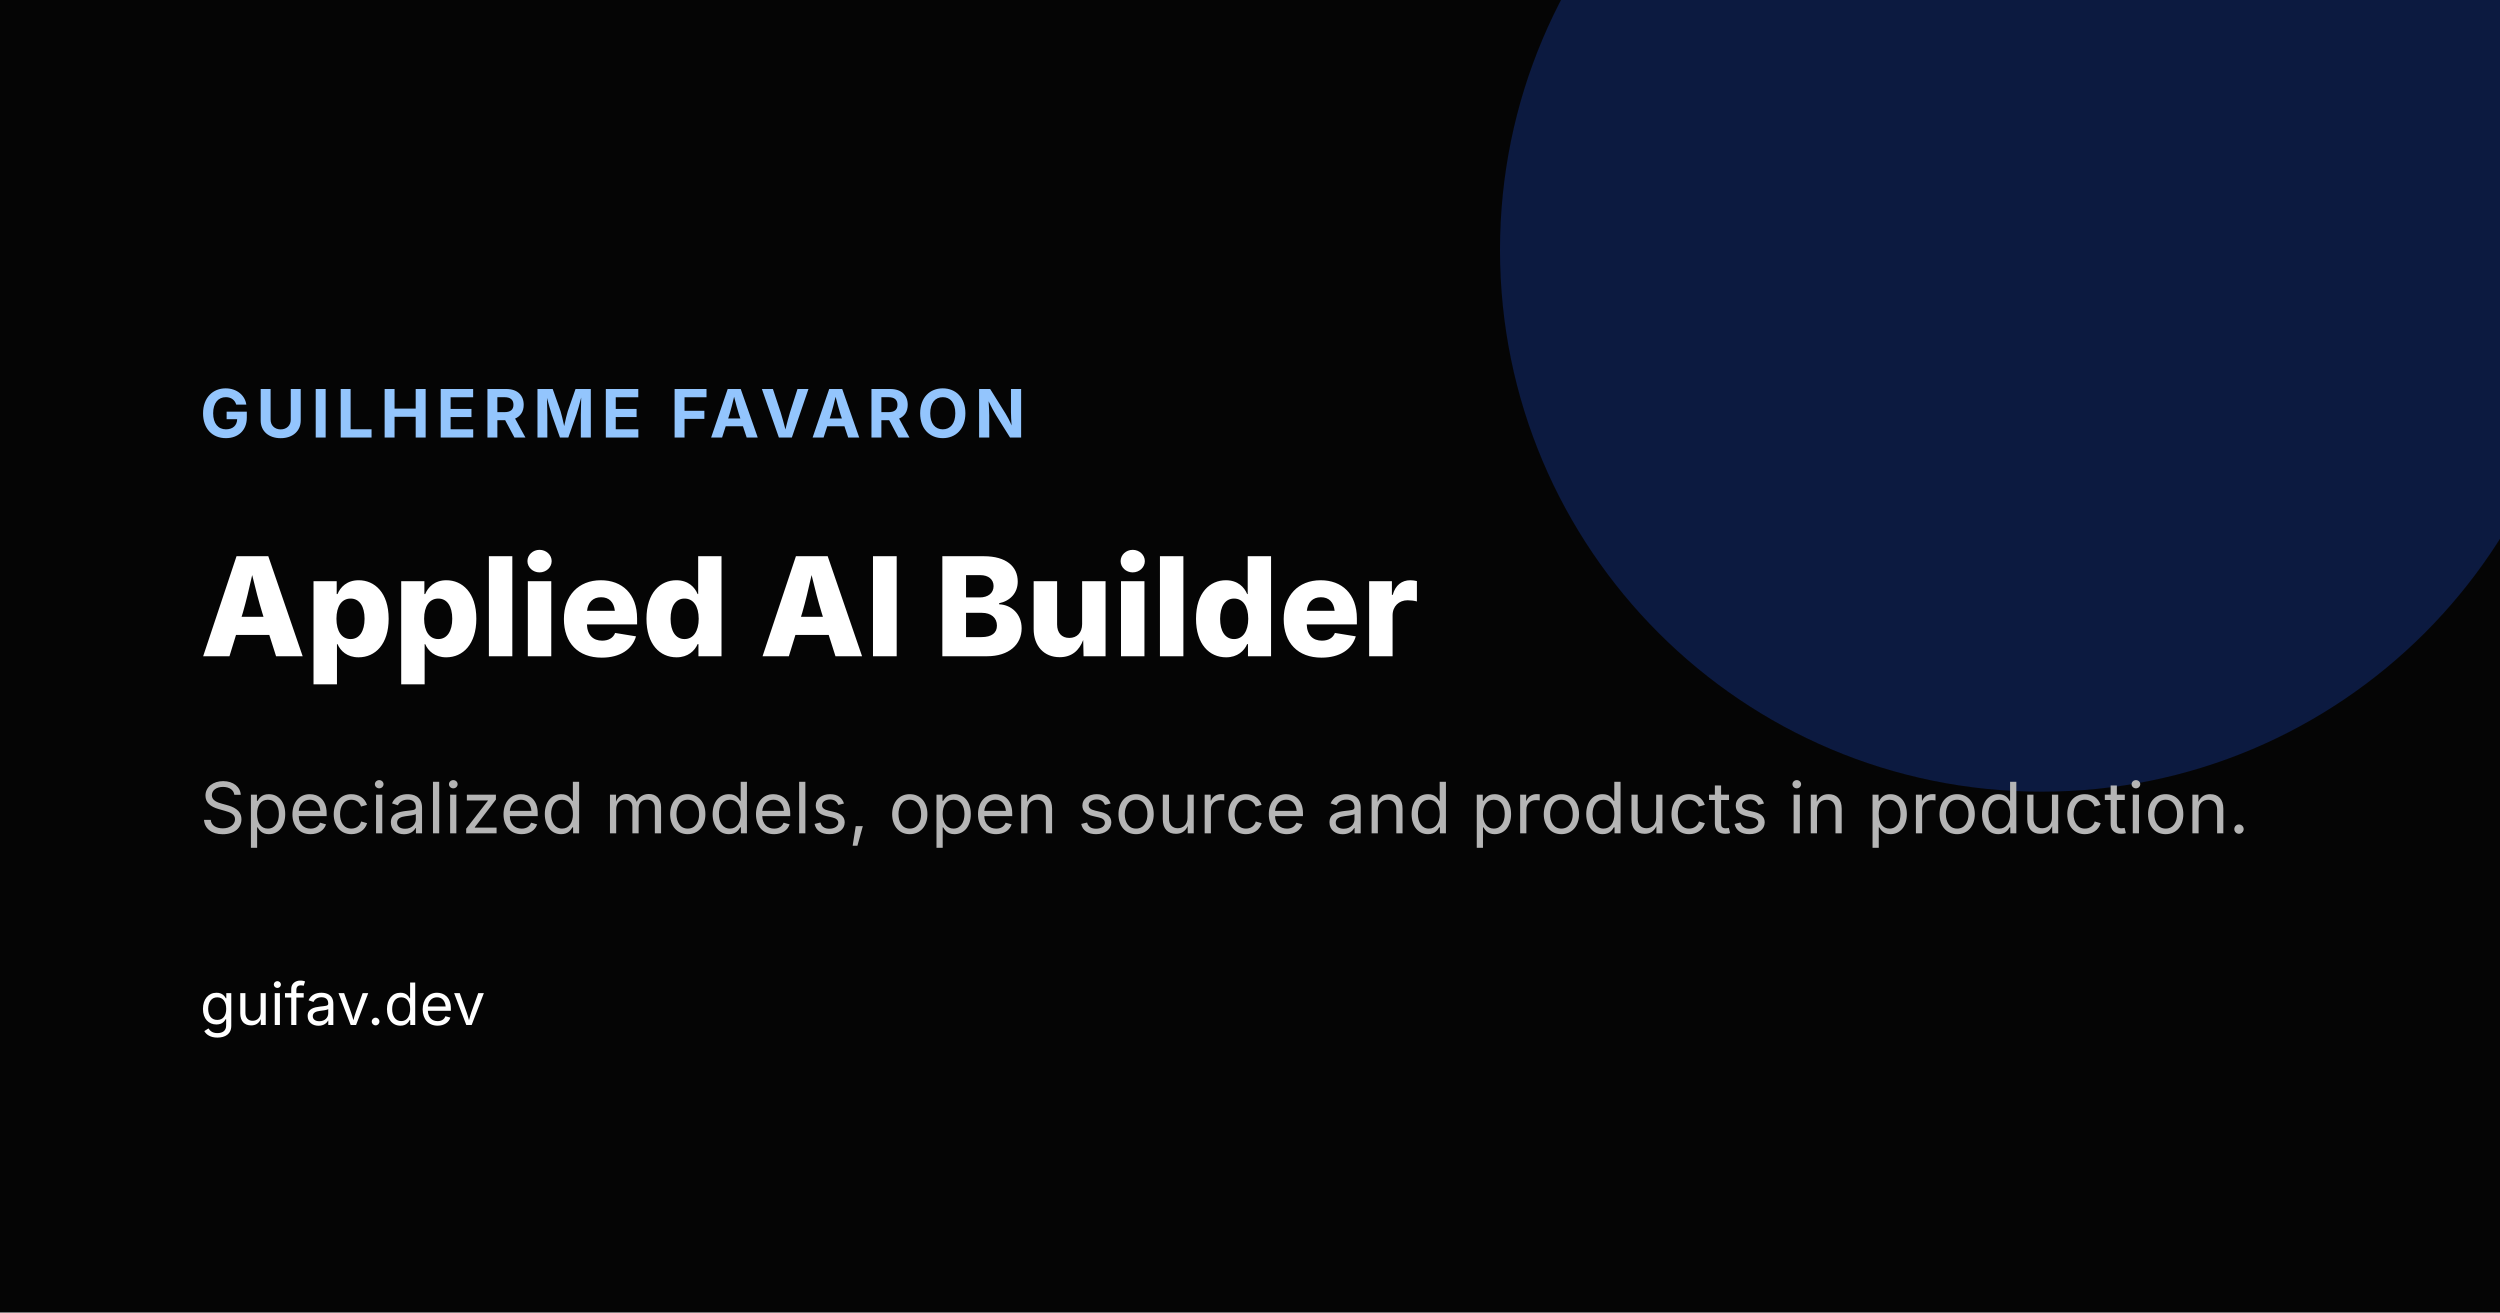
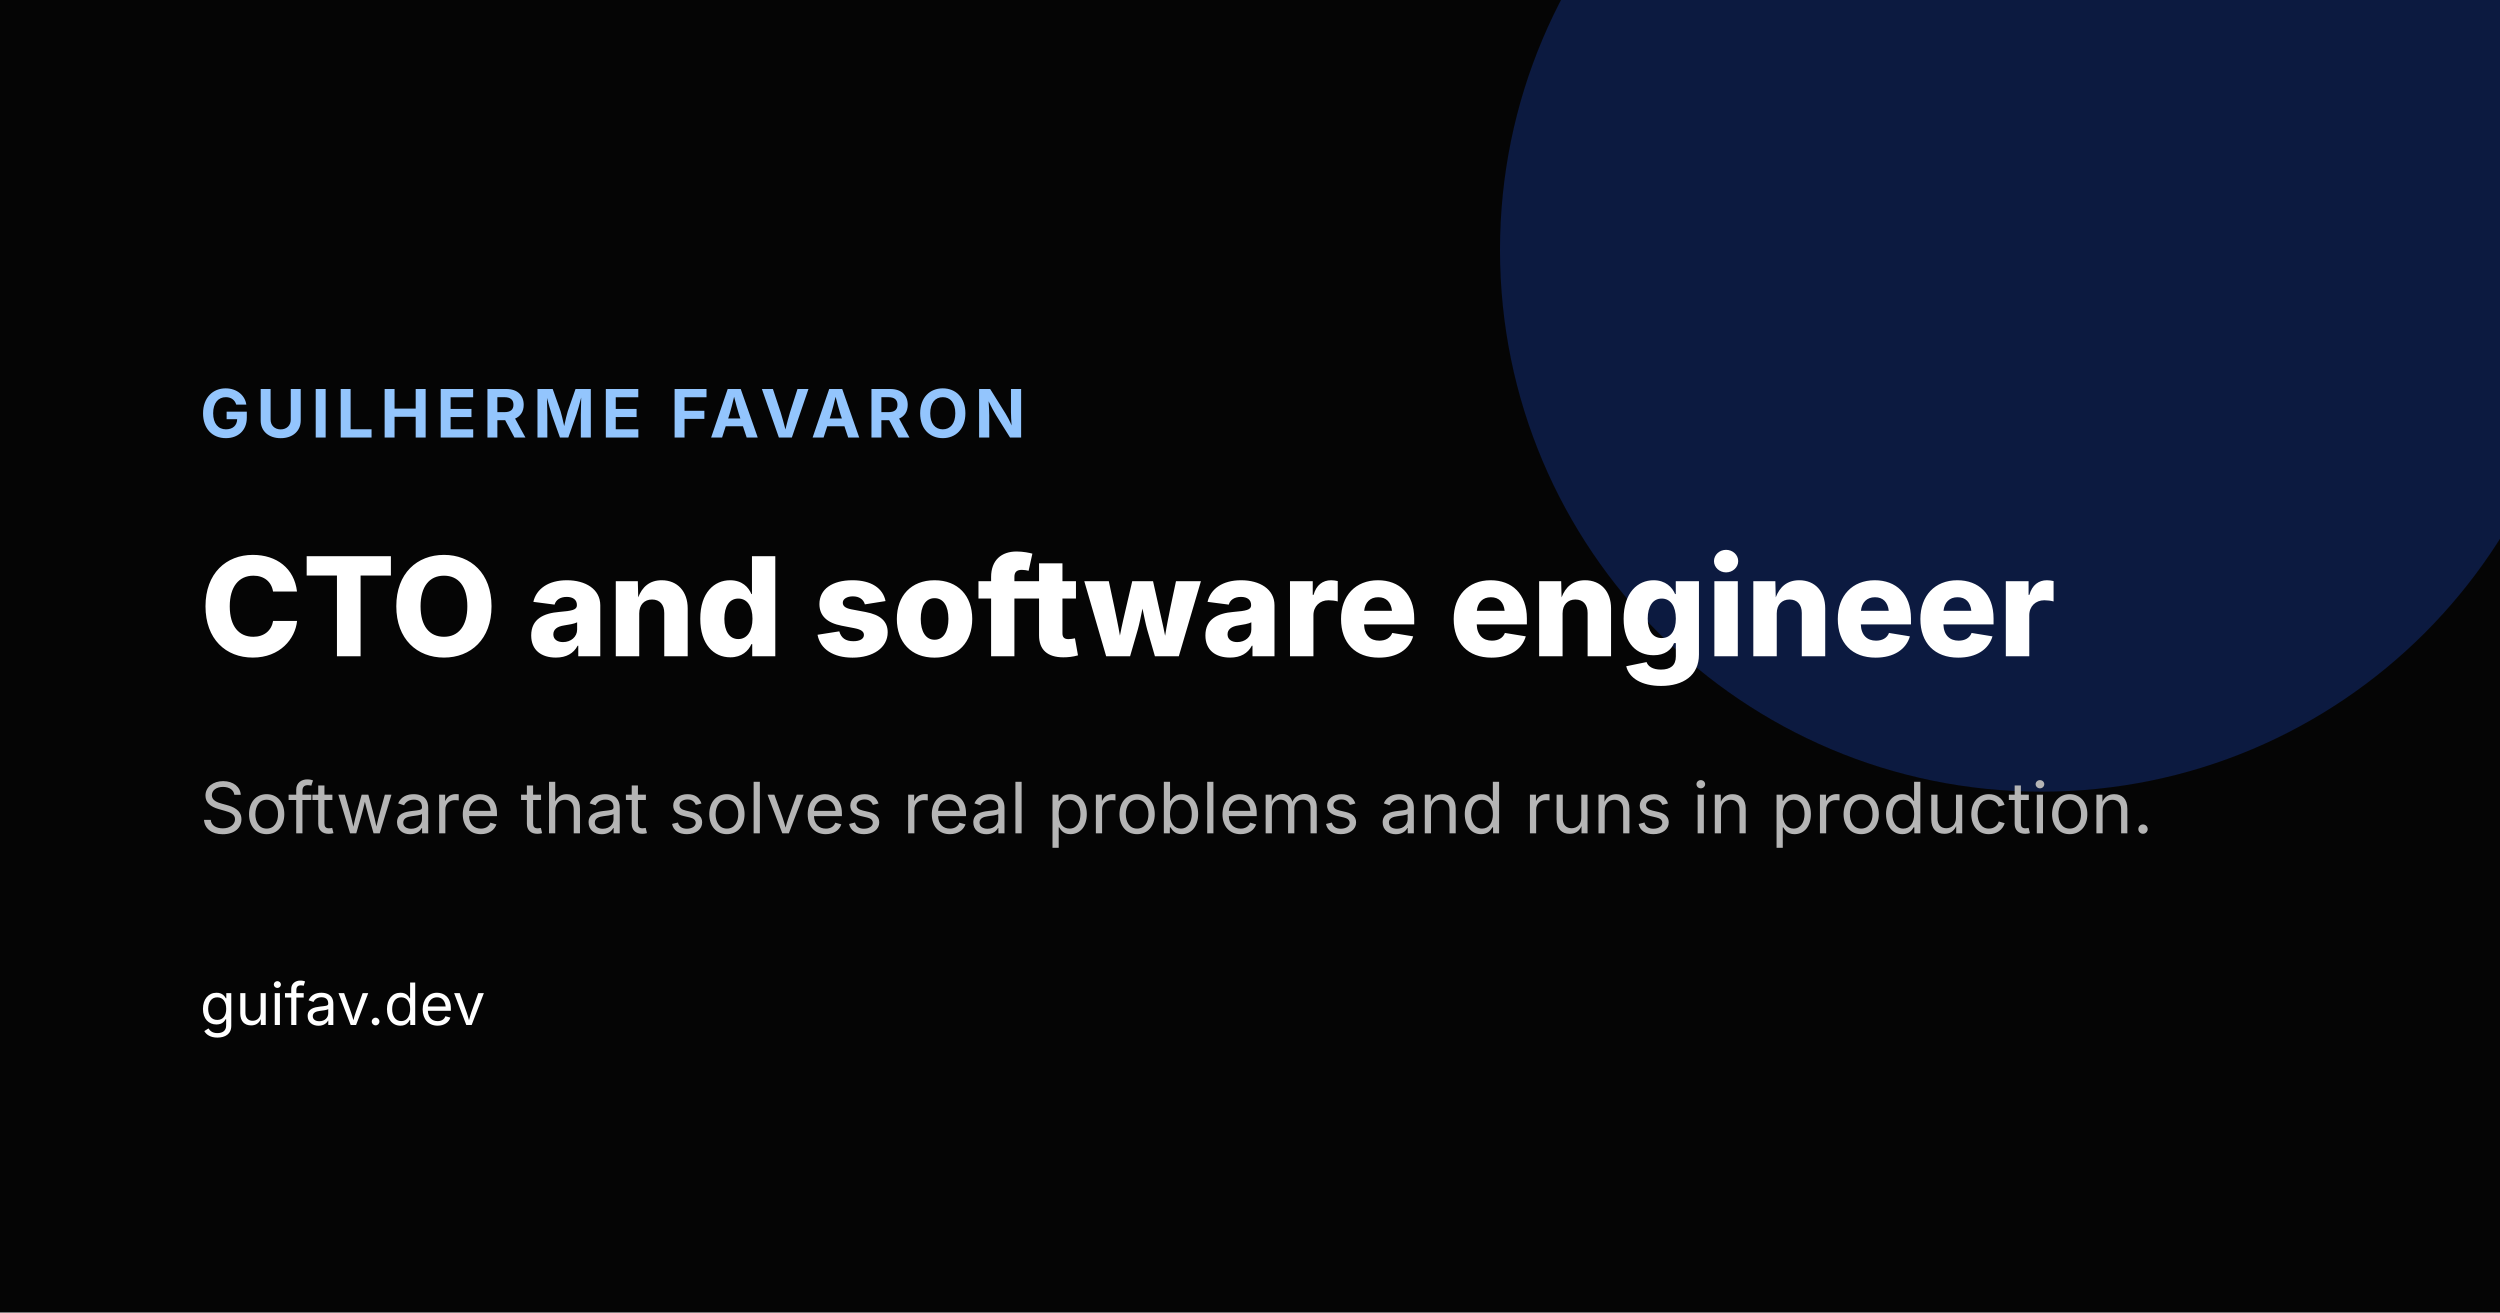
<svg xmlns="http://www.w3.org/2000/svg" viewBox="0 0 1200 630">
  <rect width="1200" height="630" fill="#050505" />
  <circle cx="980" cy="120" r="260" fill="#1d4ed8" opacity="0.28" />
  <text x="96" y="210" fill="#93c5fd" font-family="Inter, Arial, sans-serif" font-size="32" font-weight="700" letter-spacing="3">GUILHERME FAVARON</text>
-   <text x="96" y="315" fill="#ffffff" font-family="Inter, Arial, sans-serif" font-size="66" font-weight="800">Applied AI Builder</text>
-   <text x="96" y="400" fill="#b5b5b5" font-family="Inter, Arial, sans-serif" font-size="34">Specialized models, open source and products in production.</text>
+   <text x="96" y="315" fill="#ffffff" font-family="Inter, Arial, sans-serif" font-size="66" font-weight="800">CTO and software engineer</text>
+   <text x="96" y="400" fill="#b5b5b5" font-family="Inter, Arial, sans-serif" font-size="34">Software that solves real problems and runs in production.</text>
  <text x="96" y="492" fill="#ffffff" font-family="Inter, Arial, sans-serif" font-size="28">guifav.dev</text>
</svg>
